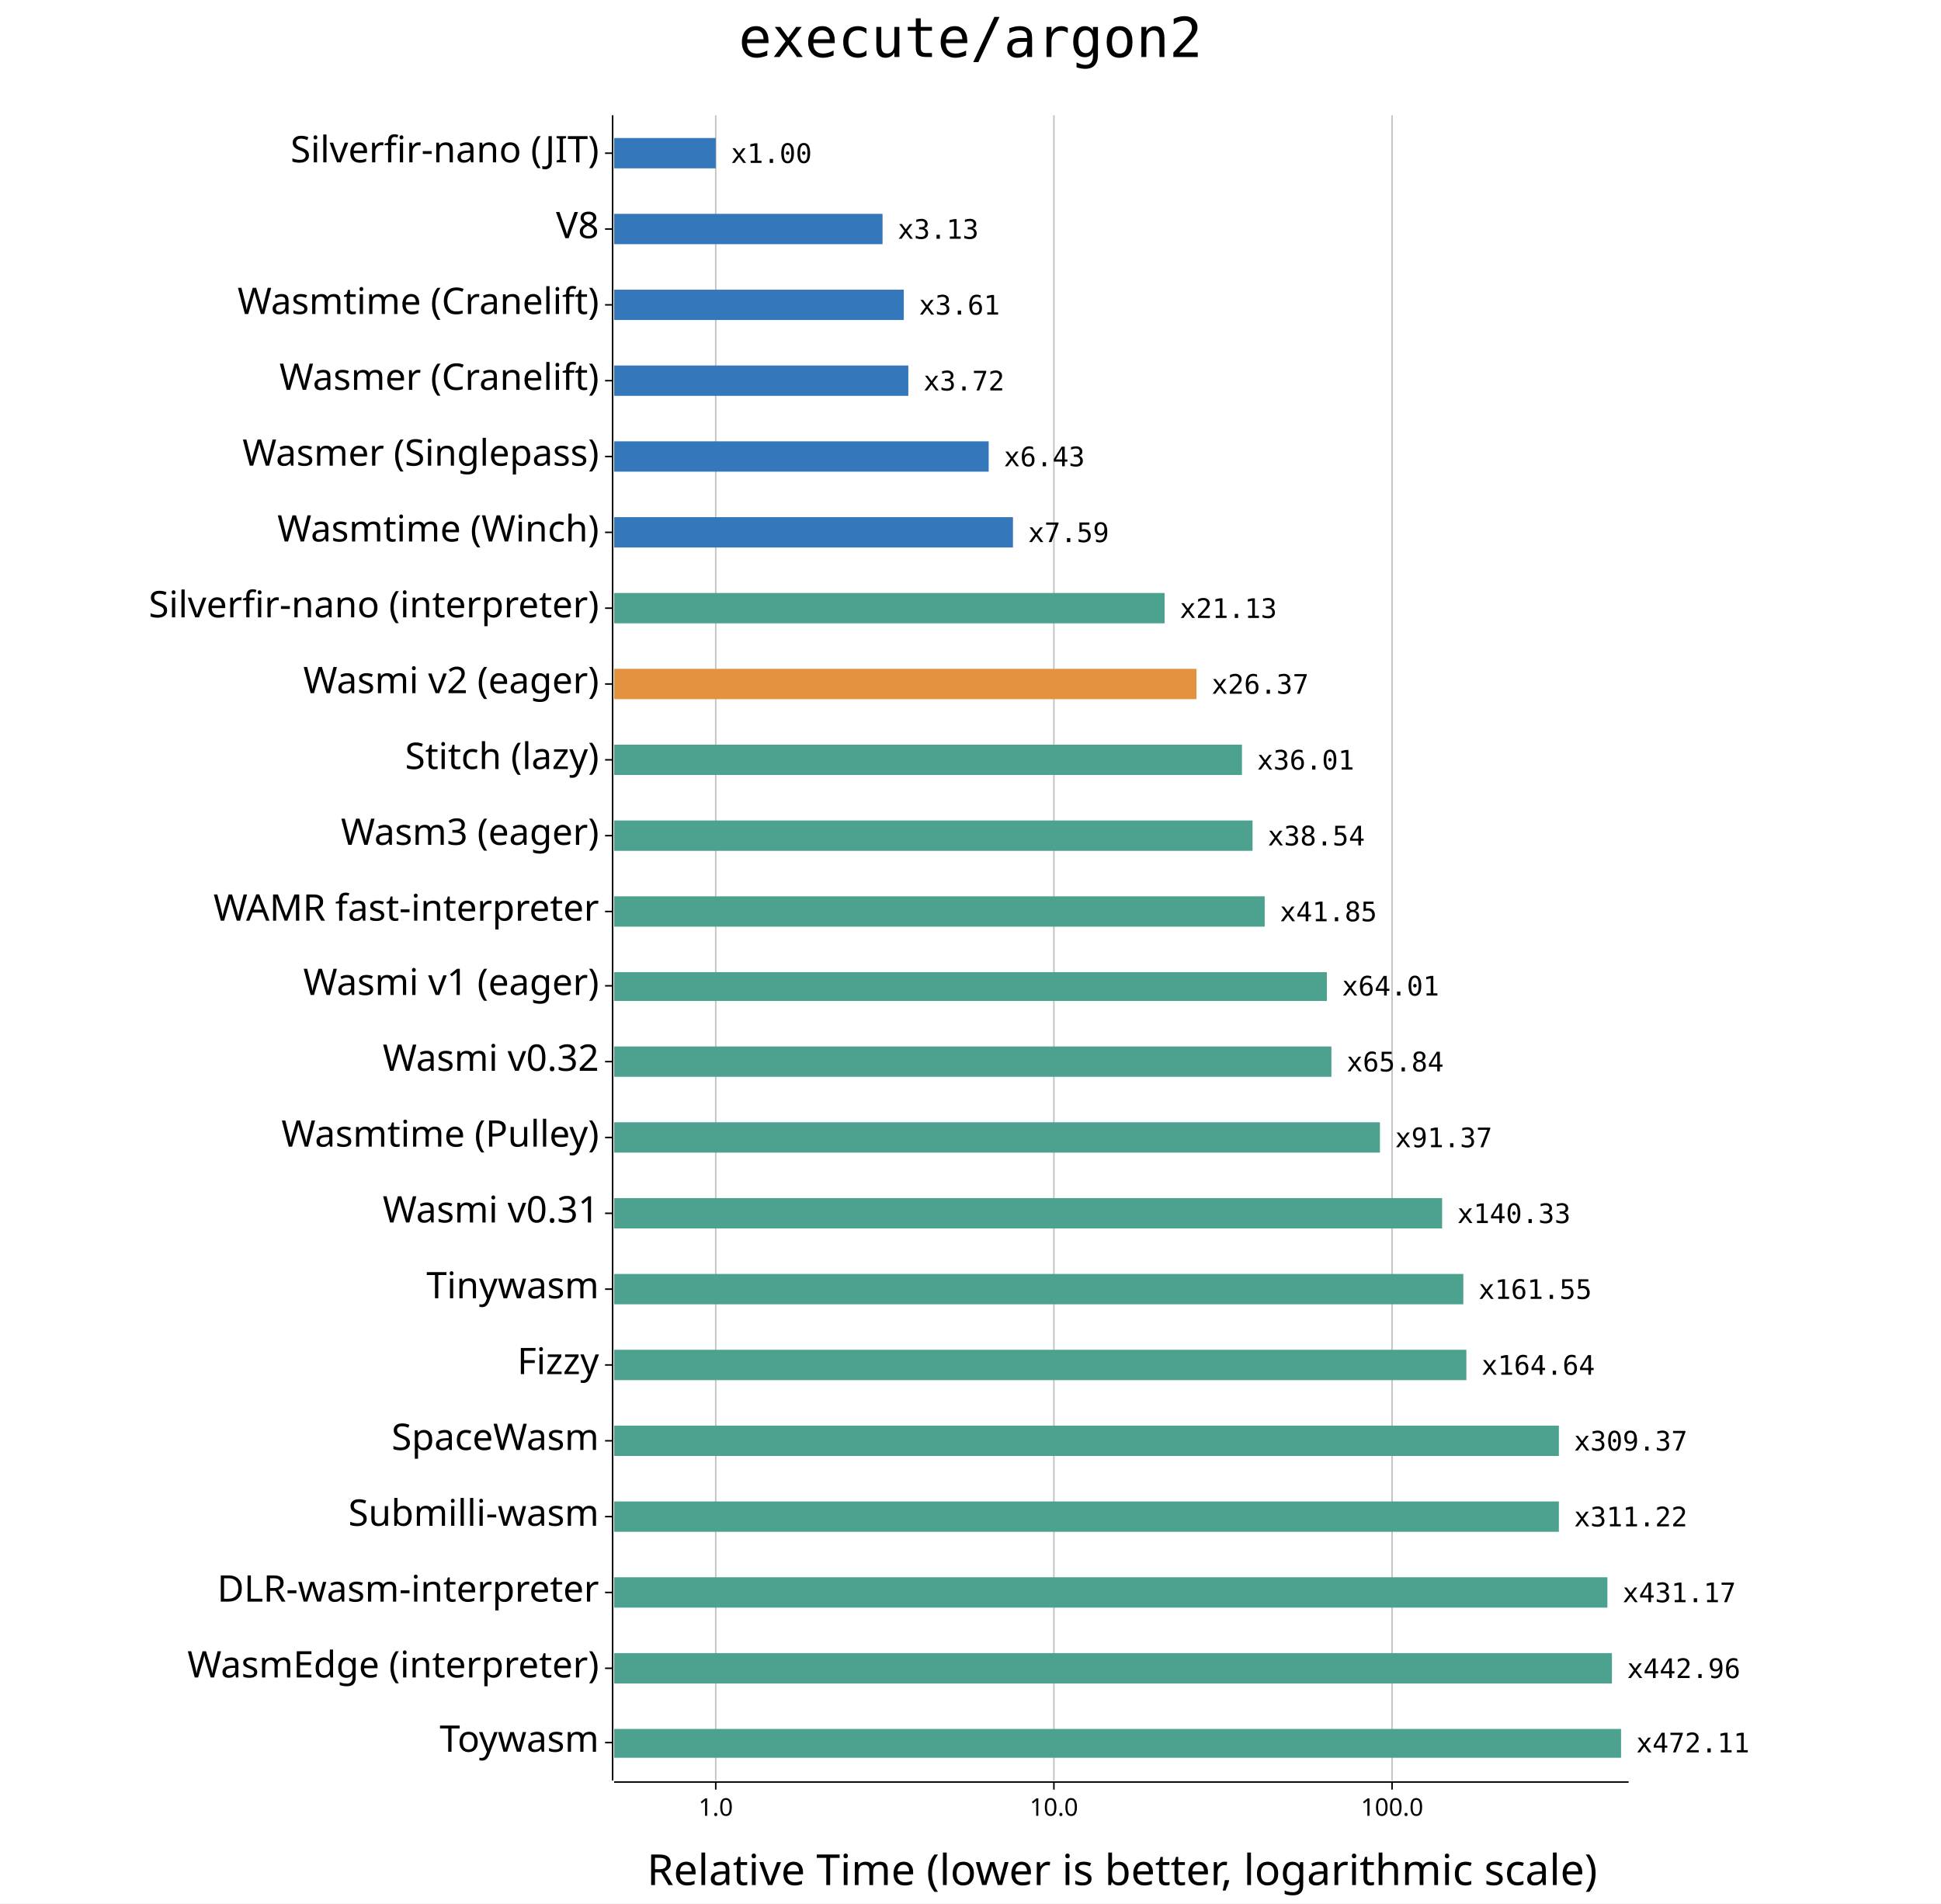
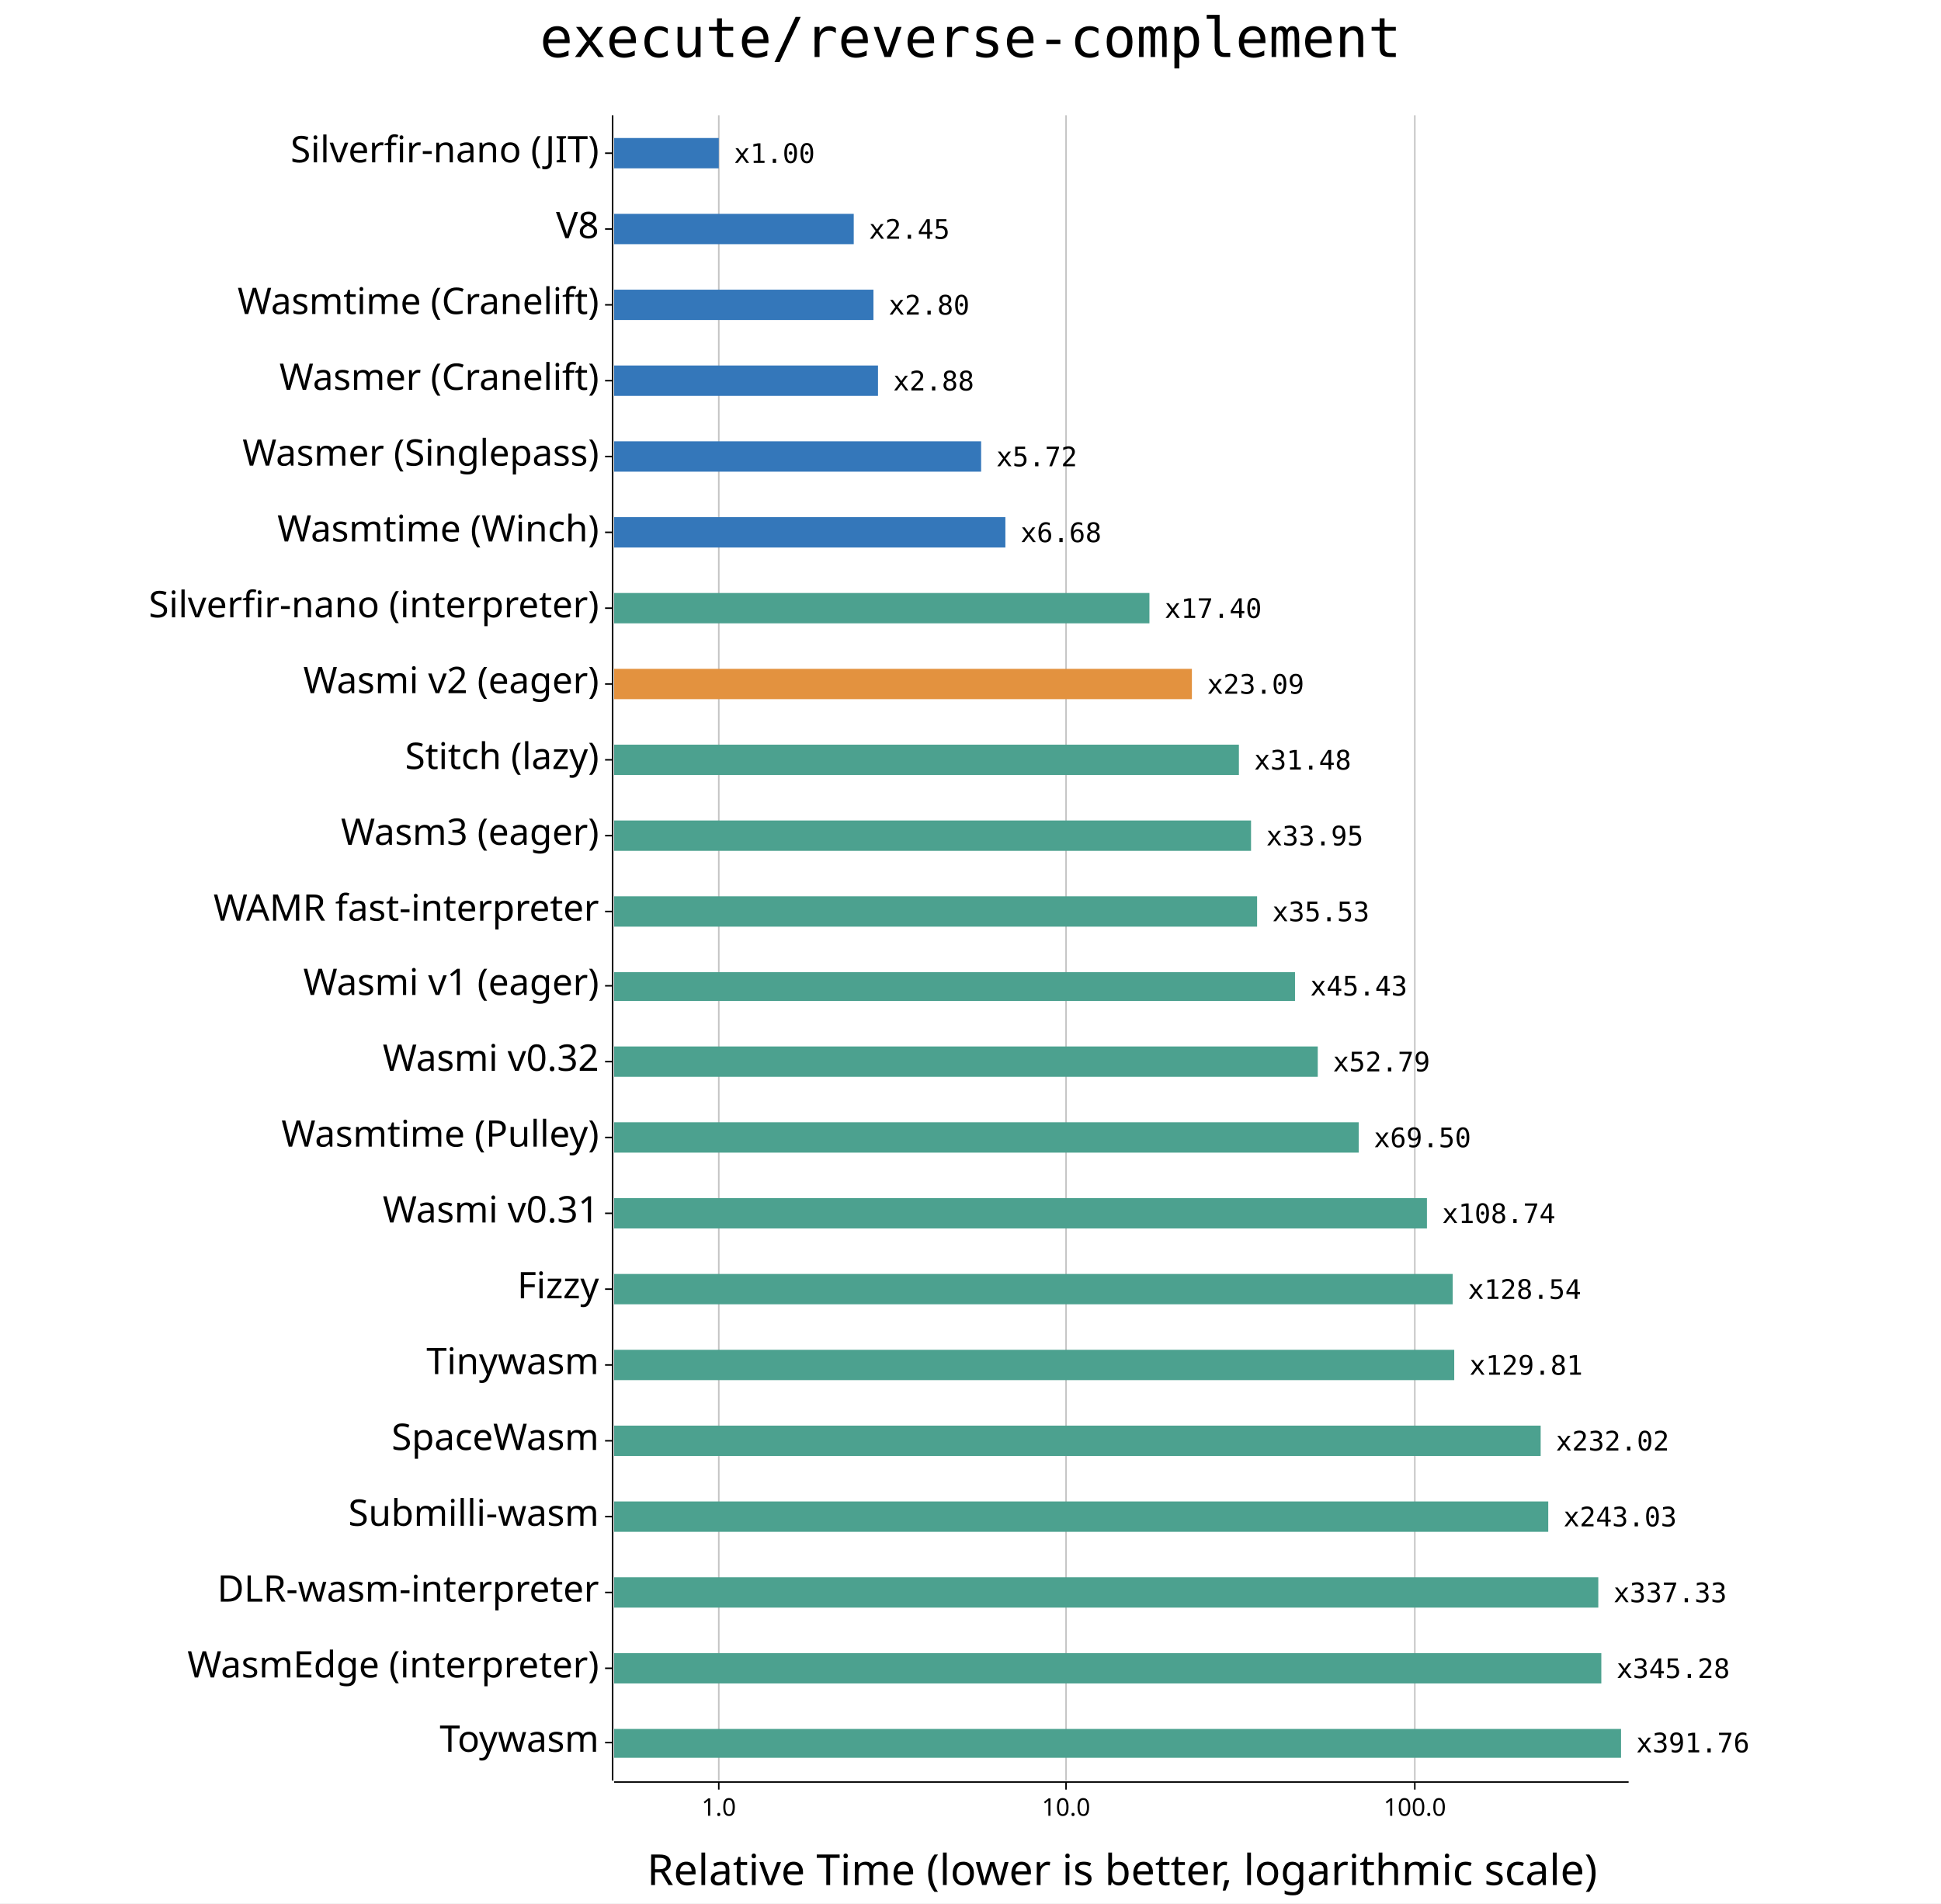
<svg xmlns="http://www.w3.org/2000/svg" width="1280" height="1255" viewBox="0 0 1280 1255">
  <rect x="0" y="0" width="1280" height="1255" opacity="1" fill="#FFFFFF" stroke="none" />
  <text x="640" y="10" dy="0.76em" text-anchor="middle" font-family="monospace" font-size="36.29" opacity="1" fill="#000000">
- execute/argon2
- </text>
-   <line opacity="0.1" stroke="#000000" stroke-width="1" x1="472" y1="1174" x2="472" y2="76" />
-   <line opacity="0.1" stroke="#000000" stroke-width="1" x1="695" y1="1174" x2="695" y2="76" />
-   <line opacity="0.1" stroke="#000000" stroke-width="1" x1="918" y1="1174" x2="918" y2="76" />
+ execute/reverse-complement
+ </text>
+   <line opacity="0.1" stroke="#000000" stroke-width="1" x1="474" y1="1174" x2="474" y2="76" />
+   <line opacity="0.1" stroke="#000000" stroke-width="1" x1="703" y1="1174" x2="703" y2="76" />
+   <line opacity="0.1" stroke="#000000" stroke-width="1" x1="933" y1="1174" x2="933" y2="76" />
  <text x="5" y="625" dy="0.76em" text-anchor="middle" font-family="sans-serif" font-size="28.226" opacity="1" fill="#000000" transform="rotate(270, 5, 625)">

</text>
  <text x="740" y="1250" dy="-0.5ex" text-anchor="middle" font-family="sans-serif" font-size="28.226" opacity="1" fill="#000000">
Relative Time (lower is better, logarithmic scale)
</text>
-   <line opacity="0.15" stroke="#000000" stroke-width="1" x1="472" y1="1174" x2="472" y2="76" />
-   <line opacity="0.15" stroke="#000000" stroke-width="1" x1="695" y1="1174" x2="695" y2="76" />
-   <line opacity="0.15" stroke="#000000" stroke-width="1" x1="918" y1="1174" x2="918" y2="76" />
+   <line opacity="0.15" stroke="#000000" stroke-width="1" x1="474" y1="1174" x2="474" y2="76" />
+   <line opacity="0.15" stroke="#000000" stroke-width="1" x1="703" y1="1174" x2="703" y2="76" />
+   <line opacity="0.15" stroke="#000000" stroke-width="1" x1="933" y1="1174" x2="933" y2="76" />
  <polyline fill="none" opacity="1" stroke="#000000" stroke-width="1" points="404,76 404,1174 " />
  <text x="395" y="1149" dy="0.5ex" text-anchor="end" font-family="sans-serif" font-size="24.194" opacity="1" fill="#000000">
Toywasm
</text>
  <polyline fill="none" opacity="1" stroke="#000000" stroke-width="1" points="399,1149 404,1149 " />
  <text x="395" y="1100" dy="0.5ex" text-anchor="end" font-family="sans-serif" font-size="24.194" opacity="1" fill="#000000">
WasmEdge (interpreter)
</text>
  <polyline fill="none" opacity="1" stroke="#000000" stroke-width="1" points="399,1100 404,1100 " />
  <text x="395" y="1050" dy="0.5ex" text-anchor="end" font-family="sans-serif" font-size="24.194" opacity="1" fill="#000000">
DLR-wasm-interpreter
</text>
  <polyline fill="none" opacity="1" stroke="#000000" stroke-width="1" points="399,1050 404,1050 " />
  <text x="395" y="1000" dy="0.5ex" text-anchor="end" font-family="sans-serif" font-size="24.194" opacity="1" fill="#000000">
Submilli-wasm
</text>
  <polyline fill="none" opacity="1" stroke="#000000" stroke-width="1" points="399,1000 404,1000 " />
  <text x="395" y="950" dy="0.5ex" text-anchor="end" font-family="sans-serif" font-size="24.194" opacity="1" fill="#000000">
SpaceWasm
</text>
  <polyline fill="none" opacity="1" stroke="#000000" stroke-width="1" points="399,950 404,950 " />
  <text x="395" y="900" dy="0.5ex" text-anchor="end" font-family="sans-serif" font-size="24.194" opacity="1" fill="#000000">
- Fizzy
+ Tinywasm
</text>
  <polyline fill="none" opacity="1" stroke="#000000" stroke-width="1" points="399,900 404,900 " />
  <text x="395" y="850" dy="0.5ex" text-anchor="end" font-family="sans-serif" font-size="24.194" opacity="1" fill="#000000">
- Tinywasm
+ Fizzy
</text>
  <polyline fill="none" opacity="1" stroke="#000000" stroke-width="1" points="399,850 404,850 " />
  <text x="395" y="800" dy="0.5ex" text-anchor="end" font-family="sans-serif" font-size="24.194" opacity="1" fill="#000000">
Wasmi v0.31
</text>
  <polyline fill="none" opacity="1" stroke="#000000" stroke-width="1" points="399,800 404,800 " />
  <text x="395" y="750" dy="0.5ex" text-anchor="end" font-family="sans-serif" font-size="24.194" opacity="1" fill="#000000">
Wasmtime (Pulley)
</text>
  <polyline fill="none" opacity="1" stroke="#000000" stroke-width="1" points="399,750 404,750 " />
  <text x="395" y="700" dy="0.5ex" text-anchor="end" font-family="sans-serif" font-size="24.194" opacity="1" fill="#000000">
Wasmi v0.32
</text>
  <polyline fill="none" opacity="1" stroke="#000000" stroke-width="1" points="399,700 404,700 " />
  <text x="395" y="650" dy="0.5ex" text-anchor="end" font-family="sans-serif" font-size="24.194" opacity="1" fill="#000000">
Wasmi v1 (eager)
</text>
  <polyline fill="none" opacity="1" stroke="#000000" stroke-width="1" points="399,650 404,650 " />
  <text x="395" y="601" dy="0.5ex" text-anchor="end" font-family="sans-serif" font-size="24.194" opacity="1" fill="#000000">
WAMR fast-interpreter
</text>
  <polyline fill="none" opacity="1" stroke="#000000" stroke-width="1" points="399,601 404,601 " />
  <text x="395" y="551" dy="0.5ex" text-anchor="end" font-family="sans-serif" font-size="24.194" opacity="1" fill="#000000">
Wasm3 (eager)
</text>
  <polyline fill="none" opacity="1" stroke="#000000" stroke-width="1" points="399,551 404,551 " />
  <text x="395" y="501" dy="0.5ex" text-anchor="end" font-family="sans-serif" font-size="24.194" opacity="1" fill="#000000">
Stitch (lazy)
</text>
  <polyline fill="none" opacity="1" stroke="#000000" stroke-width="1" points="399,501 404,501 " />
  <text x="395" y="451" dy="0.5ex" text-anchor="end" font-family="sans-serif" font-size="24.194" opacity="1" fill="#000000">
Wasmi v2 (eager)
</text>
  <polyline fill="none" opacity="1" stroke="#000000" stroke-width="1" points="399,451 404,451 " />
  <text x="395" y="401" dy="0.5ex" text-anchor="end" font-family="sans-serif" font-size="24.194" opacity="1" fill="#000000">
Silverfir-nano (interpreter)
</text>
  <polyline fill="none" opacity="1" stroke="#000000" stroke-width="1" points="399,401 404,401 " />
  <text x="395" y="351" dy="0.5ex" text-anchor="end" font-family="sans-serif" font-size="24.194" opacity="1" fill="#000000">
Wasmtime (Winch)
</text>
  <polyline fill="none" opacity="1" stroke="#000000" stroke-width="1" points="399,351 404,351 " />
  <text x="395" y="301" dy="0.5ex" text-anchor="end" font-family="sans-serif" font-size="24.194" opacity="1" fill="#000000">
Wasmer (Singlepass)
</text>
  <polyline fill="none" opacity="1" stroke="#000000" stroke-width="1" points="399,301 404,301 " />
  <text x="395" y="251" dy="0.5ex" text-anchor="end" font-family="sans-serif" font-size="24.194" opacity="1" fill="#000000">
Wasmer (Cranelift)
</text>
  <polyline fill="none" opacity="1" stroke="#000000" stroke-width="1" points="399,251 404,251 " />
  <text x="395" y="201" dy="0.5ex" text-anchor="end" font-family="sans-serif" font-size="24.194" opacity="1" fill="#000000">
Wasmtime (Cranelift)
</text>
  <polyline fill="none" opacity="1" stroke="#000000" stroke-width="1" points="399,201 404,201 " />
  <text x="395" y="151" dy="0.5ex" text-anchor="end" font-family="sans-serif" font-size="24.194" opacity="1" fill="#000000">
V8
</text>
  <polyline fill="none" opacity="1" stroke="#000000" stroke-width="1" points="399,151 404,151 " />
  <text x="395" y="101" dy="0.5ex" text-anchor="end" font-family="sans-serif" font-size="24.194" opacity="1" fill="#000000">
Silverfir-nano (JIT)
</text>
  <polyline fill="none" opacity="1" stroke="#000000" stroke-width="1" points="399,101 404,101 " />
  <polyline fill="none" opacity="1" stroke="#000000" stroke-width="1" points="405,1175 1074,1175 " />
-   <text x="472" y="1185" dy="0.76em" text-anchor="middle" font-family="sans-serif" font-size="16.129" opacity="1" fill="#000000">
+   <text x="474" y="1185" dy="0.76em" text-anchor="middle" font-family="sans-serif" font-size="16.129" opacity="1" fill="#000000">
1.0
</text>
-   <polyline fill="none" opacity="1" stroke="#000000" stroke-width="1" points="472,1175 472,1180 " />
-   <text x="695" y="1185" dy="0.76em" text-anchor="middle" font-family="sans-serif" font-size="16.129" opacity="1" fill="#000000">
+   <polyline fill="none" opacity="1" stroke="#000000" stroke-width="1" points="474,1175 474,1180 " />
+   <text x="703" y="1185" dy="0.76em" text-anchor="middle" font-family="sans-serif" font-size="16.129" opacity="1" fill="#000000">
10.0
</text>
-   <polyline fill="none" opacity="1" stroke="#000000" stroke-width="1" points="695,1175 695,1180 " />
-   <text x="918" y="1185" dy="0.76em" text-anchor="middle" font-family="sans-serif" font-size="16.129" opacity="1" fill="#000000">
+   <polyline fill="none" opacity="1" stroke="#000000" stroke-width="1" points="703,1175 703,1180 " />
+   <text x="933" y="1185" dy="0.76em" text-anchor="middle" font-family="sans-serif" font-size="16.129" opacity="1" fill="#000000">
100.0
</text>
-   <polyline fill="none" opacity="1" stroke="#000000" stroke-width="1" points="918,1175 918,1180 " />
-   <rect x="405" y="641" width="470" height="19" opacity="1" fill="#4CA18F" stroke="none" />
-   <rect x="405" y="740" width="505" height="20" opacity="1" fill="#4CA18F" stroke="none" />
-   <rect x="405" y="141" width="177" height="20" opacity="1" fill="#3477BA" stroke="none" />
-   <rect x="405" y="191" width="191" height="20" opacity="1" fill="#3477BA" stroke="none" />
-   <rect x="405" y="790" width="546" height="20" opacity="1" fill="#4CA18F" stroke="none" />
-   <rect x="405" y="441" width="384" height="20" opacity="1" fill="#E3923F" stroke="none" />
-   <rect x="405" y="690" width="473" height="20" opacity="1" fill="#4CA18F" stroke="none" />
-   <rect x="405" y="241" width="194" height="20" opacity="1" fill="#3477BA" stroke="none" />
-   <rect x="405" y="990" width="623" height="20" opacity="1" fill="#4CA18F" stroke="none" />
-   <rect x="405" y="291" width="247" height="20" opacity="1" fill="#3477BA" stroke="none" />
-   <rect x="405" y="890" width="562" height="20" opacity="1" fill="#4CA18F" stroke="none" />
-   <rect x="405" y="341" width="263" height="20" opacity="1" fill="#3477BA" stroke="none" />
-   <rect x="405" y="1090" width="658" height="20" opacity="1" fill="#4CA18F" stroke="none" />
-   <rect x="405" y="391" width="363" height="20" opacity="1" fill="#4CA18F" stroke="none" />
-   <rect x="405" y="840" width="560" height="20" opacity="1" fill="#4CA18F" stroke="none" />
-   <rect x="405" y="940" width="623" height="20" opacity="1" fill="#4CA18F" stroke="none" />
-   <rect x="405" y="491" width="414" height="20" opacity="1" fill="#4CA18F" stroke="none" />
-   <rect x="405" y="541" width="421" height="20" opacity="1" fill="#4CA18F" stroke="none" />
+   <polyline fill="none" opacity="1" stroke="#000000" stroke-width="1" points="933,1175 933,1180 " />
+   <rect x="405" y="391" width="353" height="20" opacity="1" fill="#4CA18F" stroke="none" />
+   <rect x="405" y="740" width="491" height="20" opacity="1" fill="#4CA18F" stroke="none" />
+   <rect x="405" y="840" width="553" height="20" opacity="1" fill="#4CA18F" stroke="none" />
+   <rect x="405" y="491" width="412" height="20" opacity="1" fill="#4CA18F" stroke="none" />
+   <rect x="405" y="291" width="242" height="20" opacity="1" fill="#3477BA" stroke="none" />
+   <rect x="405" y="990" width="616" height="20" opacity="1" fill="#4CA18F" stroke="none" />
  <rect x="405" y="1140" width="664" height="19" opacity="1" fill="#4CA18F" stroke="none" />
-   <rect x="405" y="1040" width="655" height="20" opacity="1" fill="#4CA18F" stroke="none" />
-   <rect x="405" y="591" width="429" height="20" opacity="1" fill="#4CA18F" stroke="none" />
-   <rect x="405" y="91" width="67" height="20" opacity="1" fill="#3477BA" stroke="none" />
+   <rect x="405" y="541" width="420" height="20" opacity="1" fill="#4CA18F" stroke="none" />
+   <rect x="405" y="591" width="424" height="20" opacity="1" fill="#4CA18F" stroke="none" />
+   <rect x="405" y="940" width="611" height="20" opacity="1" fill="#4CA18F" stroke="none" />
+   <rect x="405" y="241" width="174" height="20" opacity="1" fill="#3477BA" stroke="none" />
+   <rect x="405" y="191" width="171" height="20" opacity="1" fill="#3477BA" stroke="none" />
+   <rect x="405" y="91" width="69" height="20" opacity="1" fill="#3477BA" stroke="none" />
+   <rect x="405" y="341" width="258" height="20" opacity="1" fill="#3477BA" stroke="none" />
+   <rect x="405" y="1040" width="649" height="20" opacity="1" fill="#4CA18F" stroke="none" />
+   <rect x="405" y="690" width="464" height="20" opacity="1" fill="#4CA18F" stroke="none" />
+   <rect x="405" y="641" width="449" height="19" opacity="1" fill="#4CA18F" stroke="none" />
+   <rect x="405" y="141" width="158" height="20" opacity="1" fill="#3477BA" stroke="none" />
+   <rect x="405" y="890" width="554" height="20" opacity="1" fill="#4CA18F" stroke="none" />
+   <rect x="405" y="441" width="381" height="20" opacity="1" fill="#E3923F" stroke="none" />
+   <rect x="405" y="790" width="536" height="20" opacity="1" fill="#4CA18F" stroke="none" />
+   <rect x="405" y="1090" width="651" height="20" opacity="1" fill="#4CA18F" stroke="none" />
  <text x="1079" y="1151" dy="0.5ex" text-anchor="start" font-family="monospace" font-size="17.742" opacity="1" fill="#000000">
- x472.11
- </text>
-   <text x="1073" y="1102" dy="0.5ex" text-anchor="start" font-family="monospace" font-size="17.742" opacity="1" fill="#000000">
- x442.96
- </text>
-   <text x="1070" y="1052" dy="0.5ex" text-anchor="start" font-family="monospace" font-size="17.742" opacity="1" fill="#000000">
- x431.17
- </text>
-   <text x="1038" y="1002" dy="0.5ex" text-anchor="start" font-family="monospace" font-size="17.742" opacity="1" fill="#000000">
- x311.22
- </text>
-   <text x="1038" y="952" dy="0.5ex" text-anchor="start" font-family="monospace" font-size="17.742" opacity="1" fill="#000000">
- x309.37
- </text>
-   <text x="977" y="902" dy="0.5ex" text-anchor="start" font-family="monospace" font-size="17.742" opacity="1" fill="#000000">
- x164.64
- </text>
-   <text x="975" y="852" dy="0.5ex" text-anchor="start" font-family="monospace" font-size="17.742" opacity="1" fill="#000000">
- x161.55
- </text>
-   <text x="961" y="802" dy="0.5ex" text-anchor="start" font-family="monospace" font-size="17.742" opacity="1" fill="#000000">
- x140.33
- </text>
-   <text x="920" y="752" dy="0.5ex" text-anchor="start" font-family="monospace" font-size="17.742" opacity="1" fill="#000000">
- x91.37
- </text>
-   <text x="888" y="702" dy="0.5ex" text-anchor="start" font-family="monospace" font-size="17.742" opacity="1" fill="#000000">
- x65.84
- </text>
-   <text x="885" y="652" dy="0.5ex" text-anchor="start" font-family="monospace" font-size="17.742" opacity="1" fill="#000000">
- x64.01
- </text>
-   <text x="844" y="603" dy="0.5ex" text-anchor="start" font-family="monospace" font-size="17.742" opacity="1" fill="#000000">
- x41.85
- </text>
-   <text x="836" y="553" dy="0.5ex" text-anchor="start" font-family="monospace" font-size="17.742" opacity="1" fill="#000000">
- x38.54
- </text>
-   <text x="829" y="503" dy="0.5ex" text-anchor="start" font-family="monospace" font-size="17.742" opacity="1" fill="#000000">
- x36.01
- </text>
-   <text x="799" y="453" dy="0.5ex" text-anchor="start" font-family="monospace" font-size="17.742" opacity="1" fill="#000000">
- x26.37
- </text>
-   <text x="778" y="403" dy="0.5ex" text-anchor="start" font-family="monospace" font-size="17.742" opacity="1" fill="#000000">
- x21.13
- </text>
-   <text x="678" y="353" dy="0.5ex" text-anchor="start" font-family="monospace" font-size="17.742" opacity="1" fill="#000000">
- x7.59
- </text>
-   <text x="662" y="303" dy="0.5ex" text-anchor="start" font-family="monospace" font-size="17.742" opacity="1" fill="#000000">
- x6.43
- </text>
-   <text x="609" y="253" dy="0.5ex" text-anchor="start" font-family="monospace" font-size="17.742" opacity="1" fill="#000000">
- x3.72
- </text>
-   <text x="606" y="203" dy="0.5ex" text-anchor="start" font-family="monospace" font-size="17.742" opacity="1" fill="#000000">
- x3.61
- </text>
-   <text x="592" y="153" dy="0.5ex" text-anchor="start" font-family="monospace" font-size="17.742" opacity="1" fill="#000000">
- x3.13
- </text>
-   <text x="482" y="103" dy="0.5ex" text-anchor="start" font-family="monospace" font-size="17.742" opacity="1" fill="#000000">
+ x391.76
+ </text>
+   <text x="1066" y="1102" dy="0.5ex" text-anchor="start" font-family="monospace" font-size="17.742" opacity="1" fill="#000000">
+ x345.28
+ </text>
+   <text x="1064" y="1052" dy="0.5ex" text-anchor="start" font-family="monospace" font-size="17.742" opacity="1" fill="#000000">
+ x337.33
+ </text>
+   <text x="1031" y="1002" dy="0.5ex" text-anchor="start" font-family="monospace" font-size="17.742" opacity="1" fill="#000000">
+ x243.03
+ </text>
+   <text x="1026" y="952" dy="0.5ex" text-anchor="start" font-family="monospace" font-size="17.742" opacity="1" fill="#000000">
+ x232.02
+ </text>
+   <text x="969" y="902" dy="0.5ex" text-anchor="start" font-family="monospace" font-size="17.742" opacity="1" fill="#000000">
+ x129.81
+ </text>
+   <text x="968" y="852" dy="0.5ex" text-anchor="start" font-family="monospace" font-size="17.742" opacity="1" fill="#000000">
+ x128.54
+ </text>
+   <text x="951" y="802" dy="0.5ex" text-anchor="start" font-family="monospace" font-size="17.742" opacity="1" fill="#000000">
+ x108.74
+ </text>
+   <text x="906" y="752" dy="0.5ex" text-anchor="start" font-family="monospace" font-size="17.742" opacity="1" fill="#000000">
+ x69.50
+ </text>
+   <text x="879" y="702" dy="0.5ex" text-anchor="start" font-family="monospace" font-size="17.742" opacity="1" fill="#000000">
+ x52.79
+ </text>
+   <text x="864" y="652" dy="0.5ex" text-anchor="start" font-family="monospace" font-size="17.742" opacity="1" fill="#000000">
+ x45.43
+ </text>
+   <text x="839" y="603" dy="0.5ex" text-anchor="start" font-family="monospace" font-size="17.742" opacity="1" fill="#000000">
+ x35.53
+ </text>
+   <text x="835" y="553" dy="0.5ex" text-anchor="start" font-family="monospace" font-size="17.742" opacity="1" fill="#000000">
+ x33.95
+ </text>
+   <text x="827" y="503" dy="0.5ex" text-anchor="start" font-family="monospace" font-size="17.742" opacity="1" fill="#000000">
+ x31.48
+ </text>
+   <text x="796" y="453" dy="0.5ex" text-anchor="start" font-family="monospace" font-size="17.742" opacity="1" fill="#000000">
+ x23.09
+ </text>
+   <text x="768" y="403" dy="0.5ex" text-anchor="start" font-family="monospace" font-size="17.742" opacity="1" fill="#000000">
+ x17.40
+ </text>
+   <text x="673" y="353" dy="0.5ex" text-anchor="start" font-family="monospace" font-size="17.742" opacity="1" fill="#000000">
+ x6.68
+ </text>
+   <text x="657" y="303" dy="0.5ex" text-anchor="start" font-family="monospace" font-size="17.742" opacity="1" fill="#000000">
+ x5.72
+ </text>
+   <text x="589" y="253" dy="0.5ex" text-anchor="start" font-family="monospace" font-size="17.742" opacity="1" fill="#000000">
+ x2.88
+ </text>
+   <text x="586" y="203" dy="0.5ex" text-anchor="start" font-family="monospace" font-size="17.742" opacity="1" fill="#000000">
+ x2.80
+ </text>
+   <text x="573" y="153" dy="0.5ex" text-anchor="start" font-family="monospace" font-size="17.742" opacity="1" fill="#000000">
+ x2.45
+ </text>
+   <text x="484" y="103" dy="0.5ex" text-anchor="start" font-family="monospace" font-size="17.742" opacity="1" fill="#000000">
x1.00
</text>
</svg>
